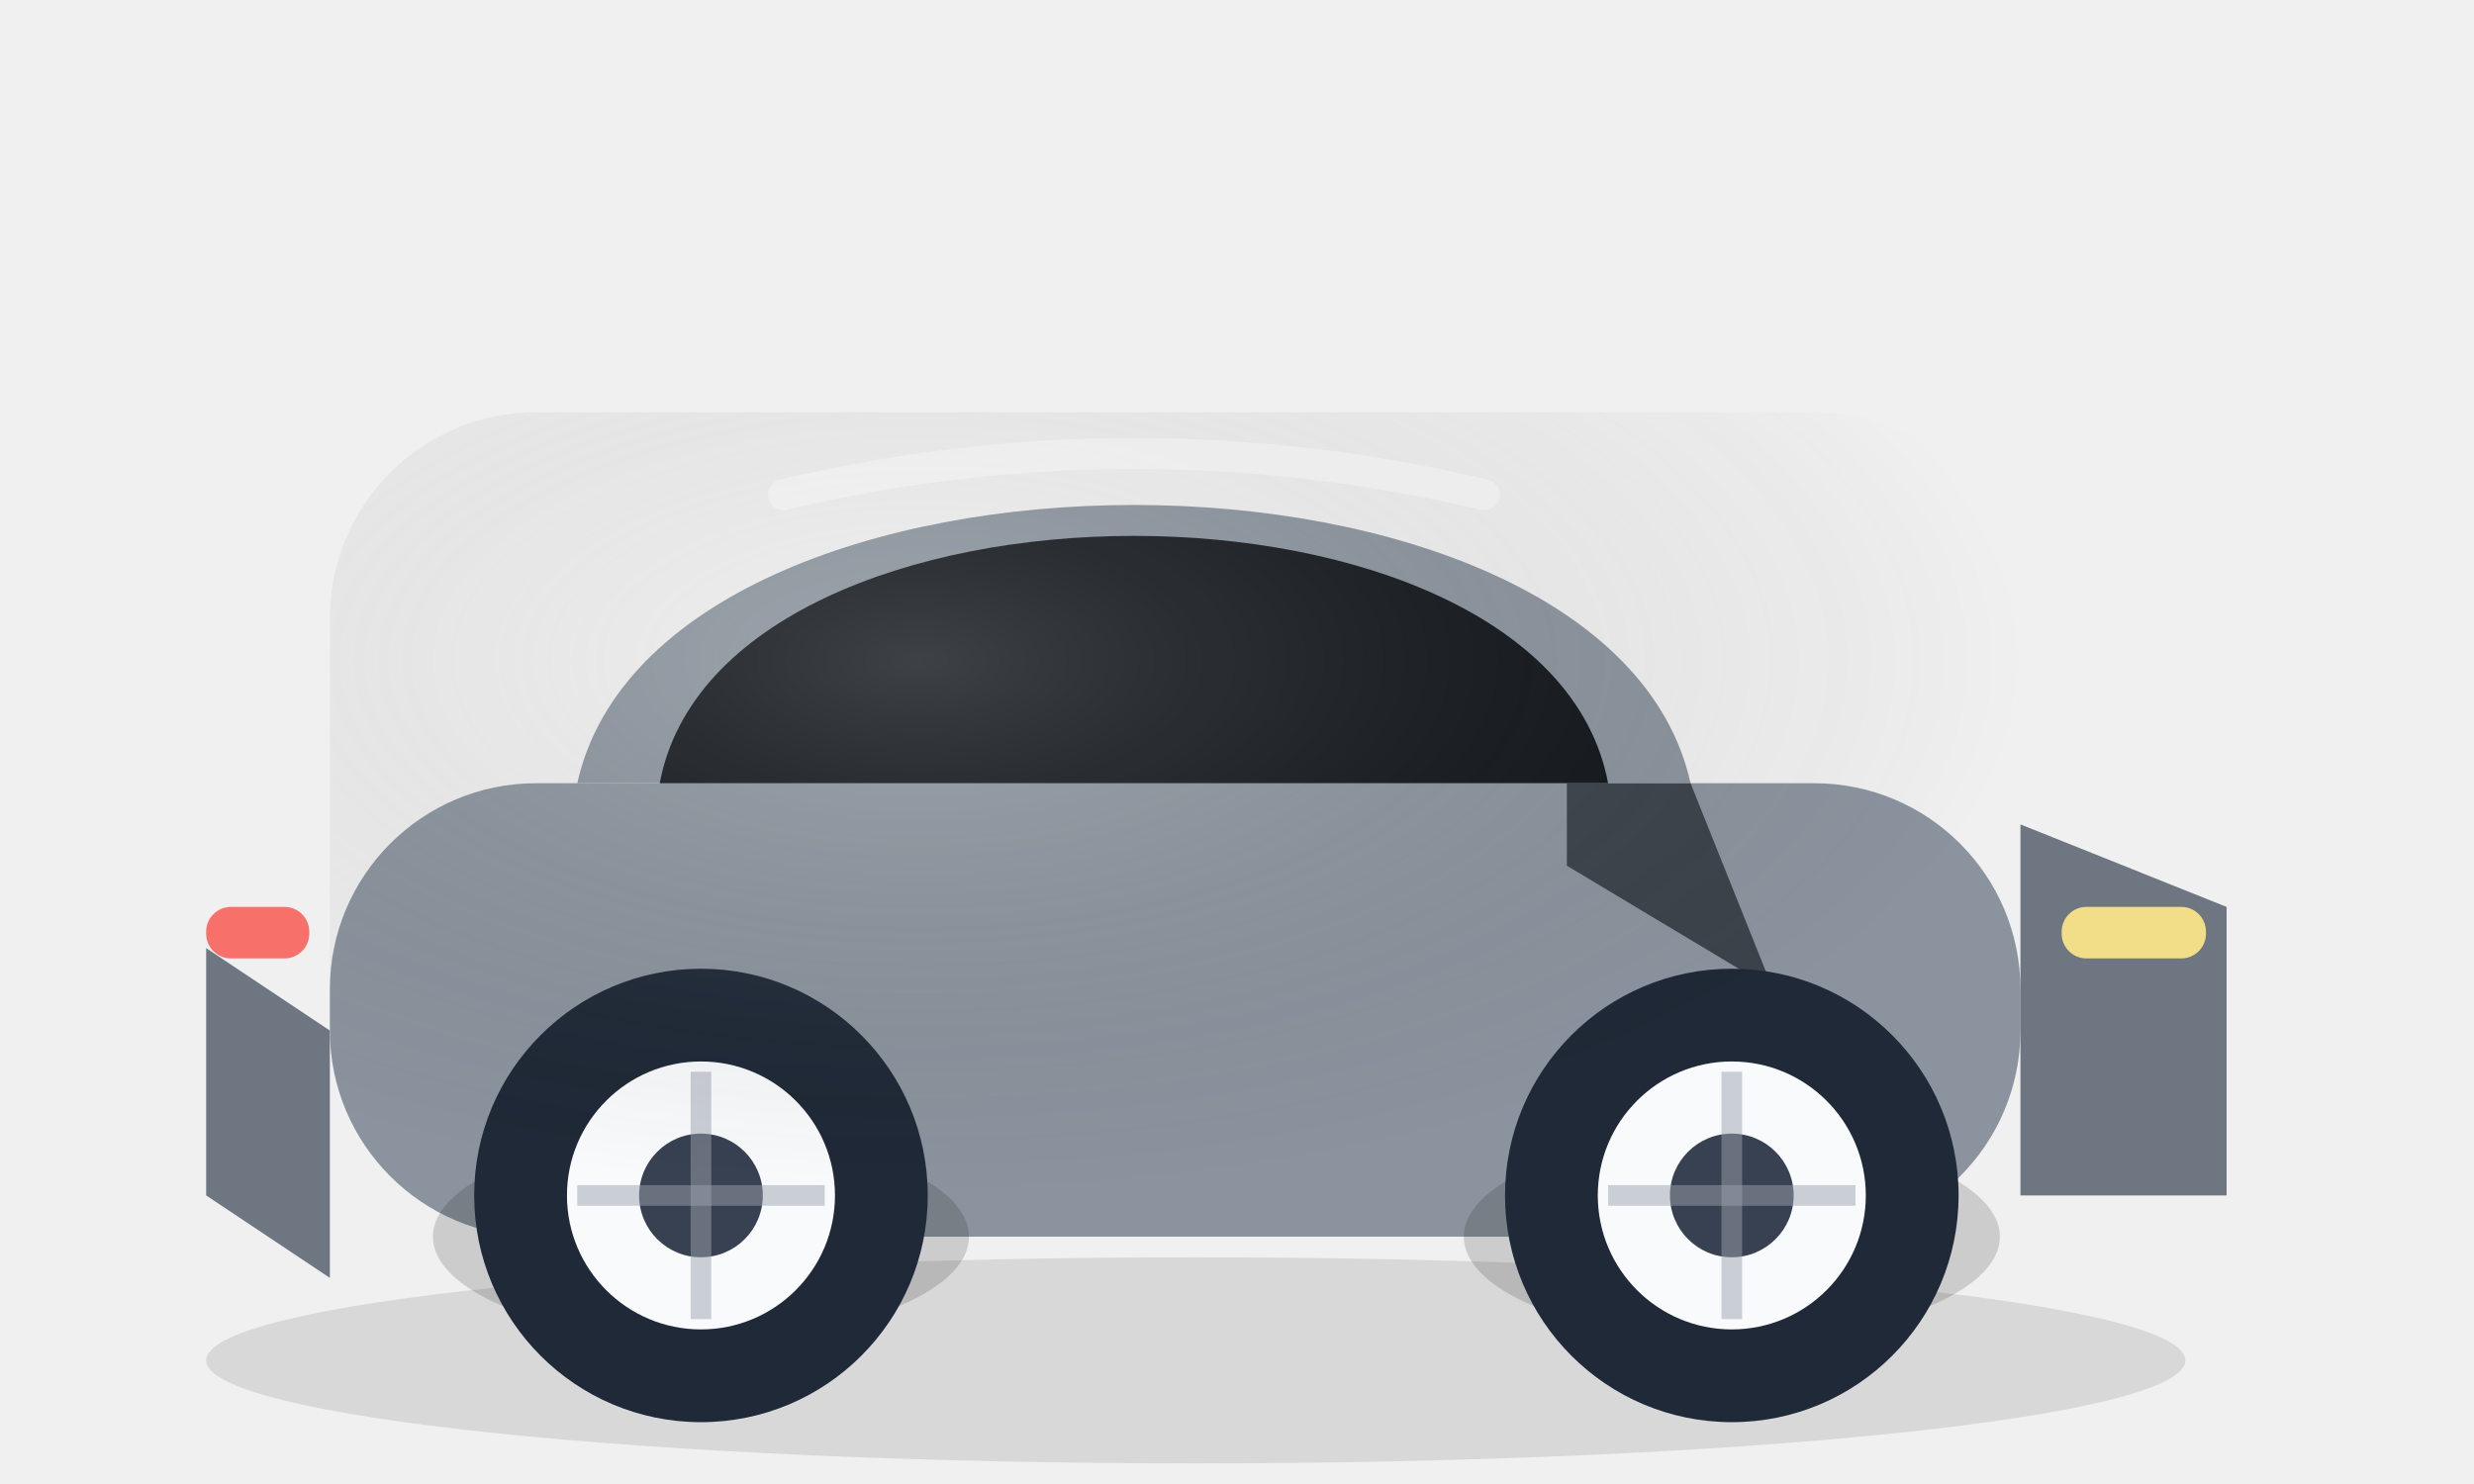
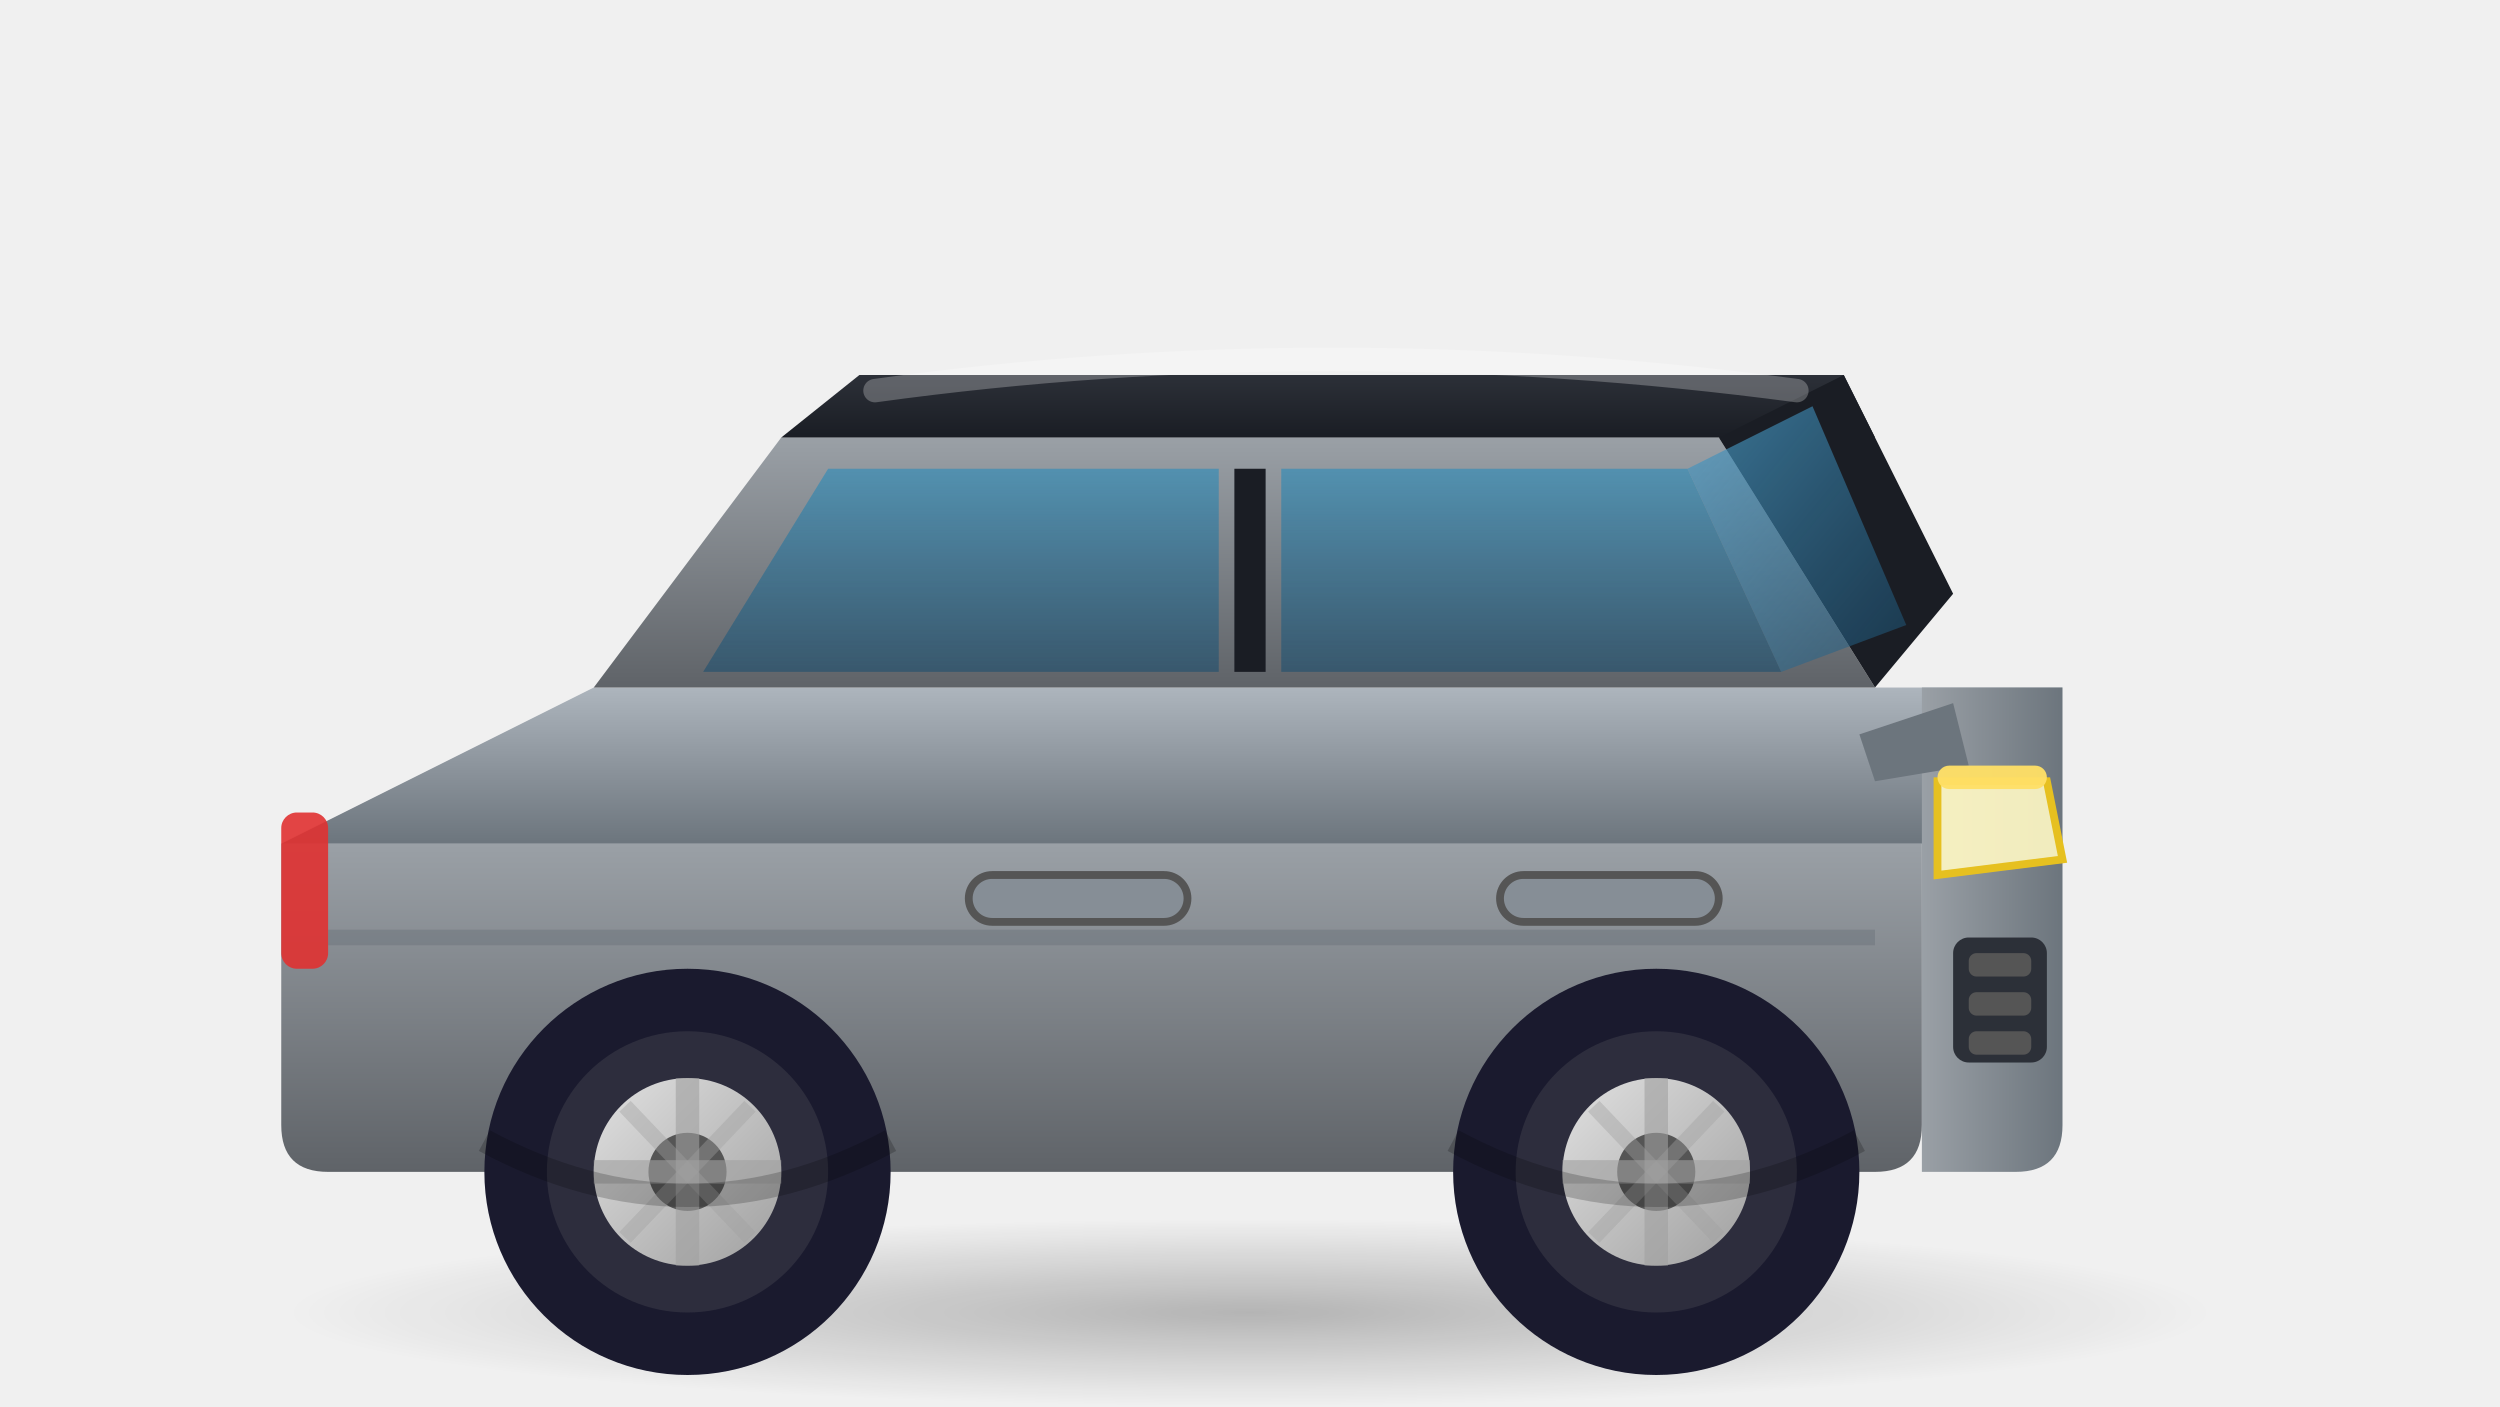
- <svg xmlns="http://www.w3.org/2000/svg" viewBox="0 0 120 72" fill="none">
-   <ellipse cx="58" cy="66" rx="48" ry="5" fill="#000" fill-opacity="0.10" />
-   <path d="M10 46 L16 50 L16 62 L10 58 Z" fill="#6e7681" />
-   <rect x="16" y="38" width="82" height="22" rx="10" fill="#8b949e" />
-   <ellipse cx="34" cy="60" rx="13" ry="5" fill="#000" fill-opacity="0.15" />
-   <ellipse cx="84" cy="60" rx="13" ry="5" fill="#000" fill-opacity="0.15" />
-   <path d="M28 38 C32 20, 78 20, 82 38 Z" fill="#8b949e" />
-   <path d="M98 40 L108 44 L108 58 L98 58 Z" fill="#6e7681" />
-   <path d="M32 38 C35 22, 75 22, 78 38 Z" fill="#0d1117" fill-opacity="0.95" />
-   <path d="M76 38 L82 38 L86 48 L76 42 Z" fill="#1c2128" fill-opacity="0.7" />
-   <circle cx="34" cy="58" r="11" fill="#1f2937" />
-   <circle cx="34" cy="58" r="6.5" fill="#f8fafc" />
-   <circle cx="34" cy="58" r="3" fill="#374151" />
-   <line x1="34" y1="52" x2="34" y2="64" stroke="#9ca3af" stroke-width="1" stroke-opacity="0.5" />
-   <line x1="28" y1="58" x2="40" y2="58" stroke="#9ca3af" stroke-width="1" stroke-opacity="0.5" />
-   <circle cx="84" cy="58" r="11" fill="#1f2937" />
-   <circle cx="84" cy="58" r="6.5" fill="#f8fafc" />
-   <circle cx="84" cy="58" r="3" fill="#374151" />
-   <line x1="84" y1="52" x2="84" y2="64" stroke="#9ca3af" stroke-width="1" stroke-opacity="0.5" />
-   <line x1="78" y1="58" x2="90" y2="58" stroke="#9ca3af" stroke-width="1" stroke-opacity="0.5" />
-   <rect x="16" y="20" width="82" height="40" rx="10" fill="url(#g1)" fill-opacity="0.18" />
-   <rect x="100" y="44" width="7" height="2.5" rx="1.2" fill="#fde68a" fill-opacity="0.92" />
-   <rect x="10" y="44" width="5" height="2.5" rx="1.2" fill="#f85149" fill-opacity="0.8" />
-   <path d="M38 24 Q55 20 72 24" stroke="white" stroke-width="1.5" stroke-opacity="0.3" stroke-linecap="round" fill="none" />
+ <svg xmlns="http://www.w3.org/2000/svg" viewBox="0 0 160 90" fill="none">
  <defs>
-     <radialGradient id="g1" cx="35%" cy="30%" r="65%">
-       <stop offset="0%" stop-color="white" stop-opacity="1" />
-       <stop offset="100%" stop-color="black" stop-opacity="0" />
+     <radialGradient id="shadow" cx="50%" cy="50%" r="50%">
+       <stop offset="0%" stop-color="#000" stop-opacity="0.25" />
+       <stop offset="100%" stop-color="#000" stop-opacity="0" />
    </radialGradient>
+     <linearGradient id="body-gray" x1="0" y1="0" x2="0" y2="1">
+       <stop offset="0%" stop-color="#adb5bd" />
+       <stop offset="60%" stop-color="#868e96" />
+       <stop offset="100%" stop-color="#6c757d" />
+     </linearGradient>
+     <linearGradient id="body-side-gray" x1="0" y1="0" x2="0" y2="1">
+       <stop offset="0%" stop-color="#9aa0a6" />
+       <stop offset="100%" stop-color="#5f6368" />
+     </linearGradient>
+     <linearGradient id="front-face-gray" x1="0" y1="0" x2="1" y2="0">
+       <stop offset="0%" stop-color="#9aa0a6" />
+       <stop offset="100%" stop-color="#6c757d" />
+     </linearGradient>
+     <linearGradient id="roof-grad" x1="0" y1="0" x2="0" y2="1">
+       <stop offset="0%" stop-color="#2c3038" />
+       <stop offset="100%" stop-color="#1a1d24" />
+     </linearGradient>
+     <linearGradient id="glass-side" x1="0" y1="0" x2="0" y2="1">
+       <stop offset="0%" stop-color="#3d8eb5" stop-opacity="0.75" />
+       <stop offset="100%" stop-color="#1c4e6e" stop-opacity="0.6" />
+     </linearGradient>
+     <linearGradient id="glass-front" x1="0" y1="0" x2="1" y2="1">
+       <stop offset="0%" stop-color="#4a9cc7" stop-opacity="0.7" />
+       <stop offset="100%" stop-color="#1c5478" stop-opacity="0.5" />
+     </linearGradient>
+     <linearGradient id="wheel-rim" x1="0" y1="0" x2="1" y2="1">
+       <stop offset="0%" stop-color="#e0e0e0" />
+       <stop offset="100%" stop-color="#a0a0a0" />
+     </linearGradient>
  </defs>
+   <ellipse cx="80" cy="84" rx="62" ry="6" fill="url(#shadow)" />
+   <path d="M18 54 L18 72 Q18 75 21 75 L120 75 Q123 75 123 72 L123 54 Z" fill="url(#body-side-gray)" />
+   <path d="M18 54 L38 44 L132 44 L123 54 Z" fill="url(#body-gray)" />
+   <path d="M123 44 L132 44 L132 72 Q132 75 129 75 L123 75 L123 44 Z" fill="url(#front-face-gray)" />
+   <path d="M38 44 L50 28 L110 28 L120 44 Z" fill="url(#body-side-gray)" />
+   <path d="M50 28 L55 24 L118 24 L120 28 L110 28 Z" fill="url(#roof-grad)" />
+   <path d="M110 28 L118 24 L125 38 L120 44 Z" fill="#1a1d24" />
+   <path d="M45 43 L53 30 L78 30 L78 43 Z" fill="url(#glass-side)" />
+   <path d="M82 43 L82 30 L108 30 L114 43 Z" fill="url(#glass-side)" />
+   <path d="M114 43 L108 30 L116 26 L122 40 Z" fill="url(#glass-front)" />
+   <line x1="80" y1="30" x2="80" y2="43" stroke="#1a1d24" stroke-width="2" />
+   <path d="M21 60 L120 60" stroke="#6c757d" stroke-width="1" stroke-opacity="0.5" />
+   <rect x="62" y="56" width="14" height="3" rx="1.5" fill="#868e96" stroke="#555" stroke-width="0.5" />
+   <rect x="96" y="56" width="14" height="3" rx="1.5" fill="#868e96" stroke="#555" stroke-width="0.5" />
+   <path d="M119 47 L125 45 L126 49 L120 50 Z" fill="#6c757d" />
+   <rect x="125" y="60" width="6" height="8" rx="1" fill="#2c3038" />
+   <rect x="126" y="61" width="4" height="1.5" rx="0.5" fill="#555" />
+   <rect x="126" y="63.5" width="4" height="1.5" rx="0.5" fill="#555" />
+   <rect x="126" y="66" width="4" height="1.5" rx="0.5" fill="#555" />
+   <path d="M124 50 L131 50 L132 55 L124 56 Z" fill="#fff9c4" fill-opacity="0.9" />
+   <path d="M124 50 L131 50 L132 55 L124 56 Z" stroke="#e6c020" stroke-width="0.5" fill="none" />
+   <rect x="124" y="49" width="7" height="1.5" rx="0.75" fill="#ffe066" fill-opacity="0.95" />
+   <rect x="18" y="52" width="3" height="10" rx="1" fill="#e03131" fill-opacity="0.9" />
+   <path d="M56 25 Q85 21 115 25" stroke="white" stroke-width="1.5" stroke-opacity="0.25" fill="none" stroke-linecap="round" />
+   <circle cx="44" cy="75" r="13" fill="#1a1a2e" />
+   <circle cx="44" cy="75" r="9" fill="#2d2d3d" />
+   <circle cx="44" cy="75" r="6" fill="url(#wheel-rim)" />
+   <circle cx="44" cy="75" r="2.5" fill="#555" />
+   <line x1="44" y1="69" x2="44" y2="81" stroke="#a0a0a0" stroke-width="1.5" stroke-opacity="0.6" />
+   <line x1="38" y1="75" x2="50" y2="75" stroke="#a0a0a0" stroke-width="1.5" stroke-opacity="0.6" />
+   <line x1="40" y1="70.8" x2="48" y2="79.2" stroke="#a0a0a0" stroke-width="1" stroke-opacity="0.4" />
+   <line x1="48" y1="70.8" x2="40" y2="79.2" stroke="#a0a0a0" stroke-width="1" stroke-opacity="0.4" />
+   <circle cx="106" cy="75" r="13" fill="#1a1a2e" />
+   <circle cx="106" cy="75" r="9" fill="#2d2d3d" />
+   <circle cx="106" cy="75" r="6" fill="url(#wheel-rim)" />
+   <circle cx="106" cy="75" r="2.5" fill="#555" />
+   <line x1="106" y1="69" x2="106" y2="81" stroke="#a0a0a0" stroke-width="1.5" stroke-opacity="0.6" />
+   <line x1="100" y1="75" x2="112" y2="75" stroke="#a0a0a0" stroke-width="1.5" stroke-opacity="0.6" />
+   <line x1="102" y1="70.8" x2="110" y2="79.2" stroke="#a0a0a0" stroke-width="1" stroke-opacity="0.4" />
+   <line x1="110" y1="70.8" x2="102" y2="79.2" stroke="#a0a0a0" stroke-width="1" stroke-opacity="0.4" />
+   <path d="M31 73 Q44 80 57 73" stroke="#000" stroke-width="1.5" stroke-opacity="0.2" fill="none" />
+   <path d="M93 73 Q106 80 119 73" stroke="#000" stroke-width="1.5" stroke-opacity="0.2" fill="none" />
</svg>
